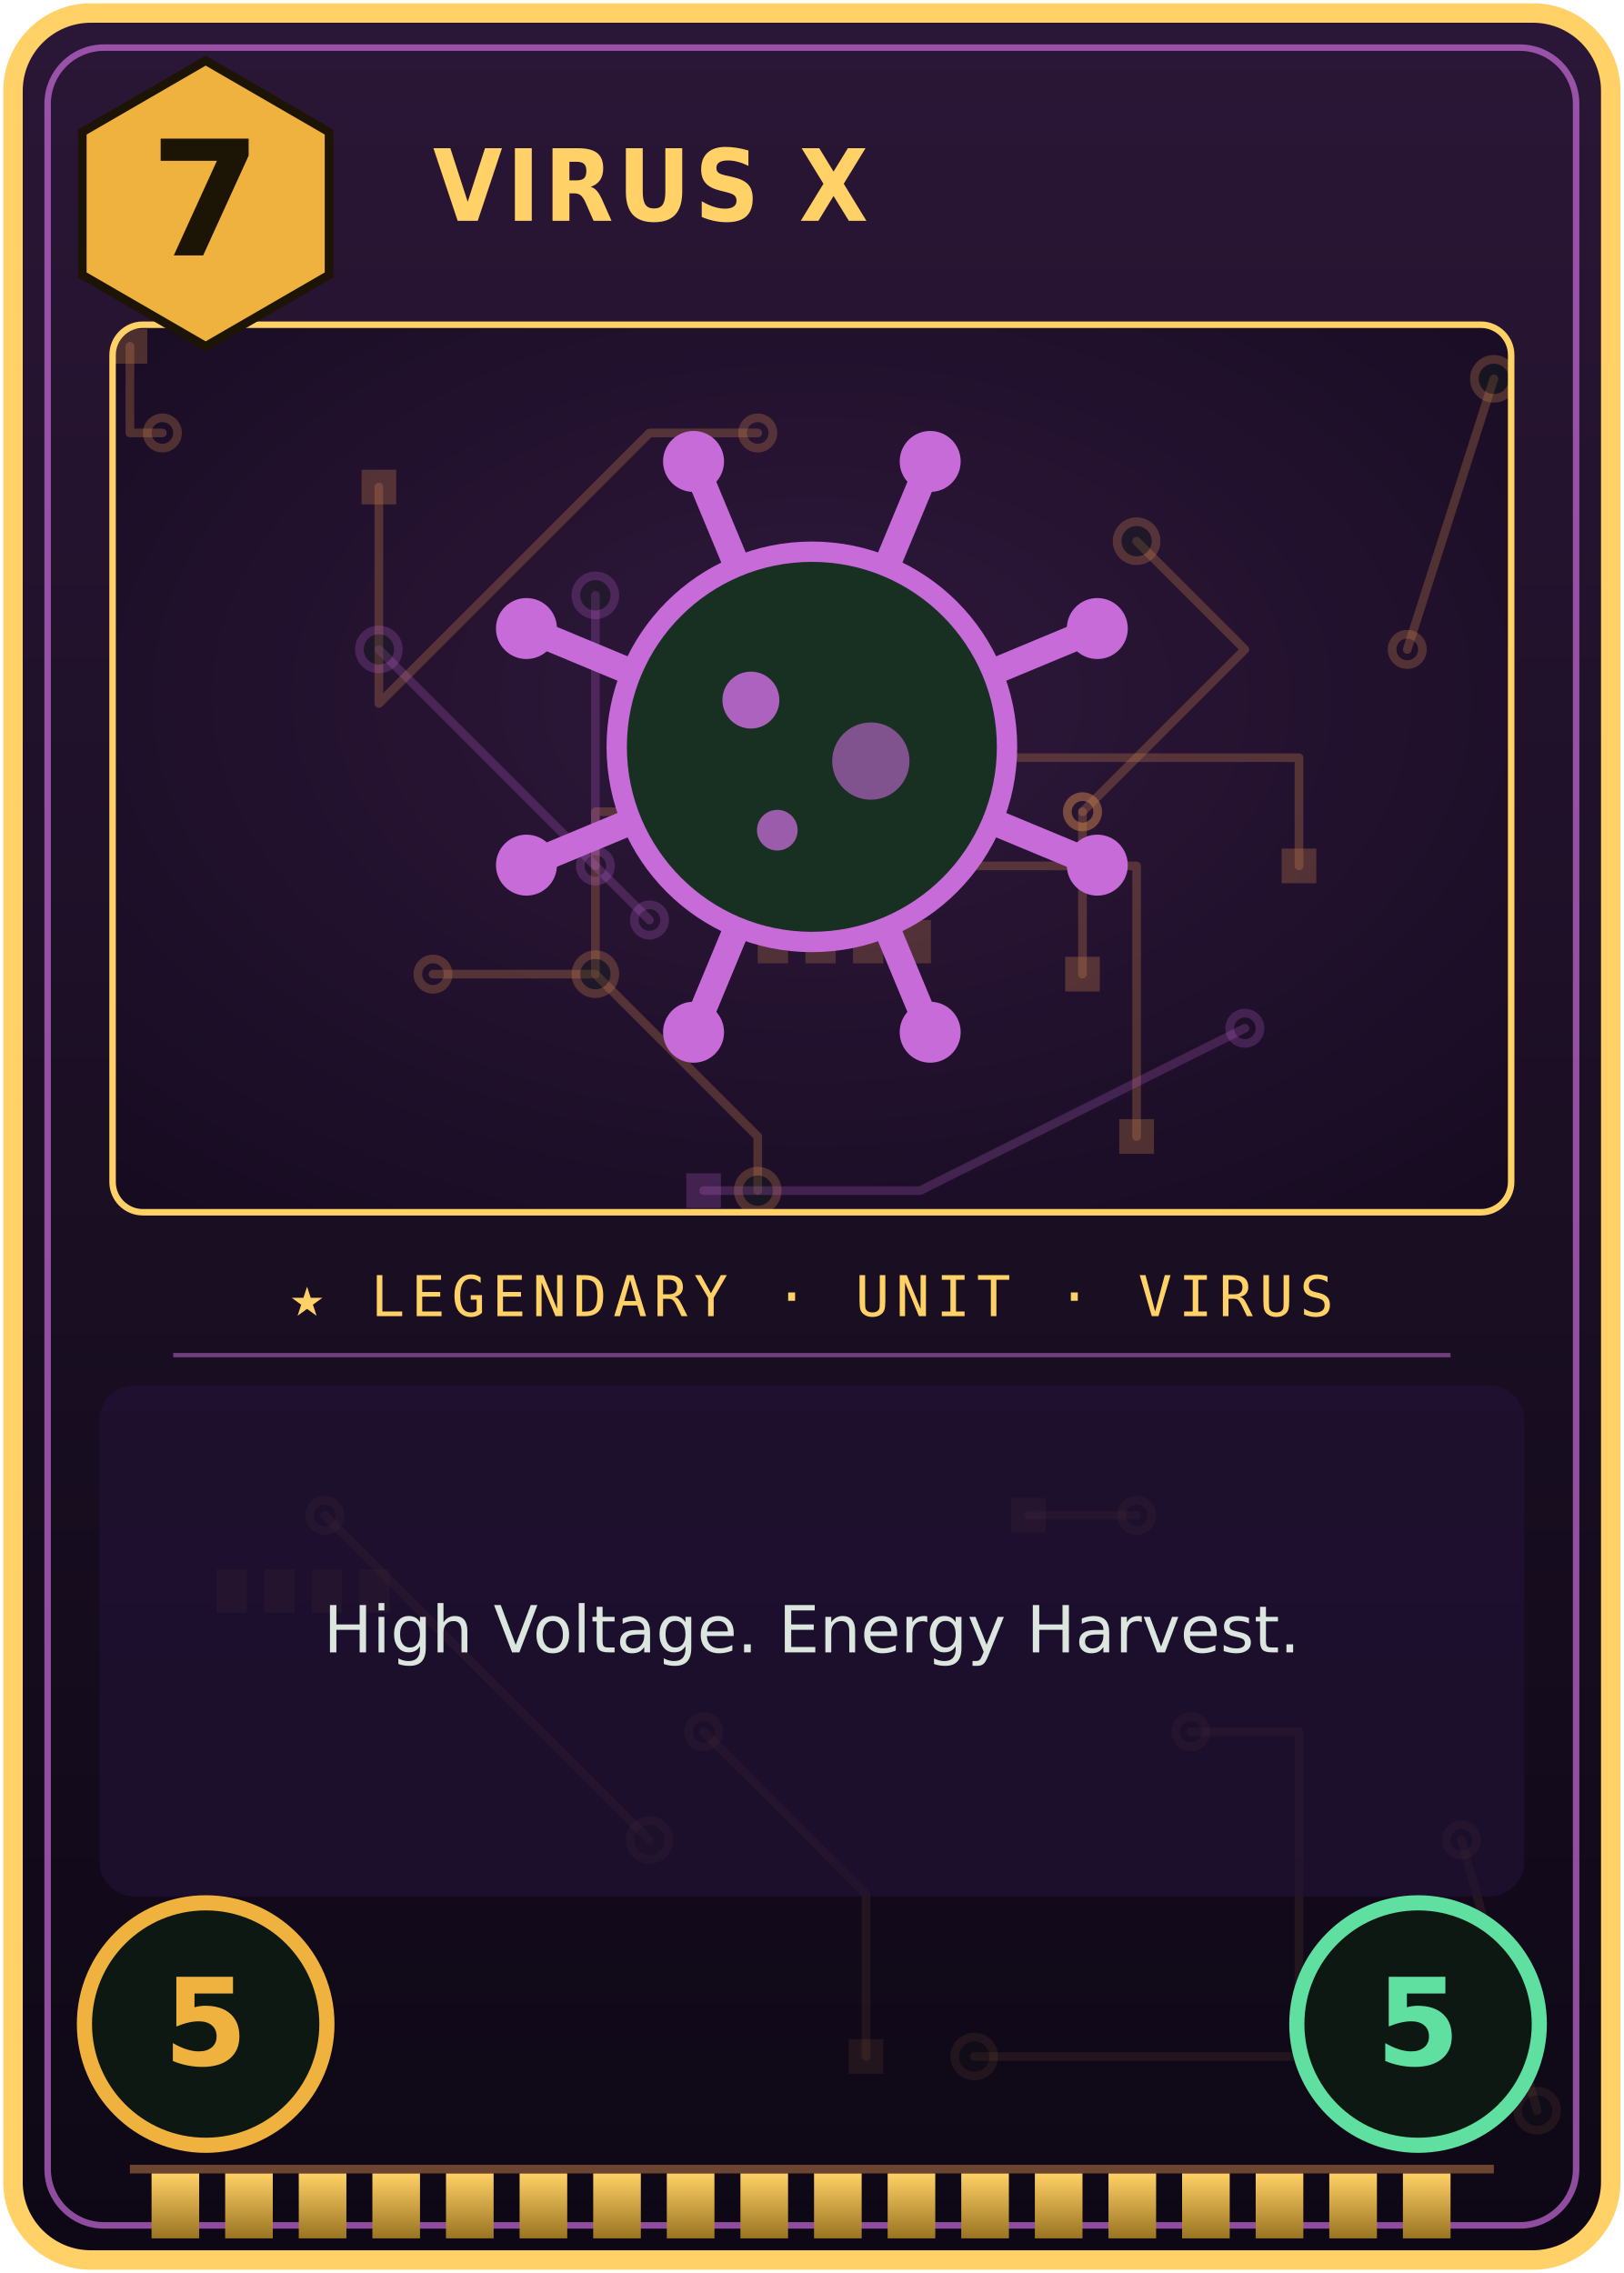
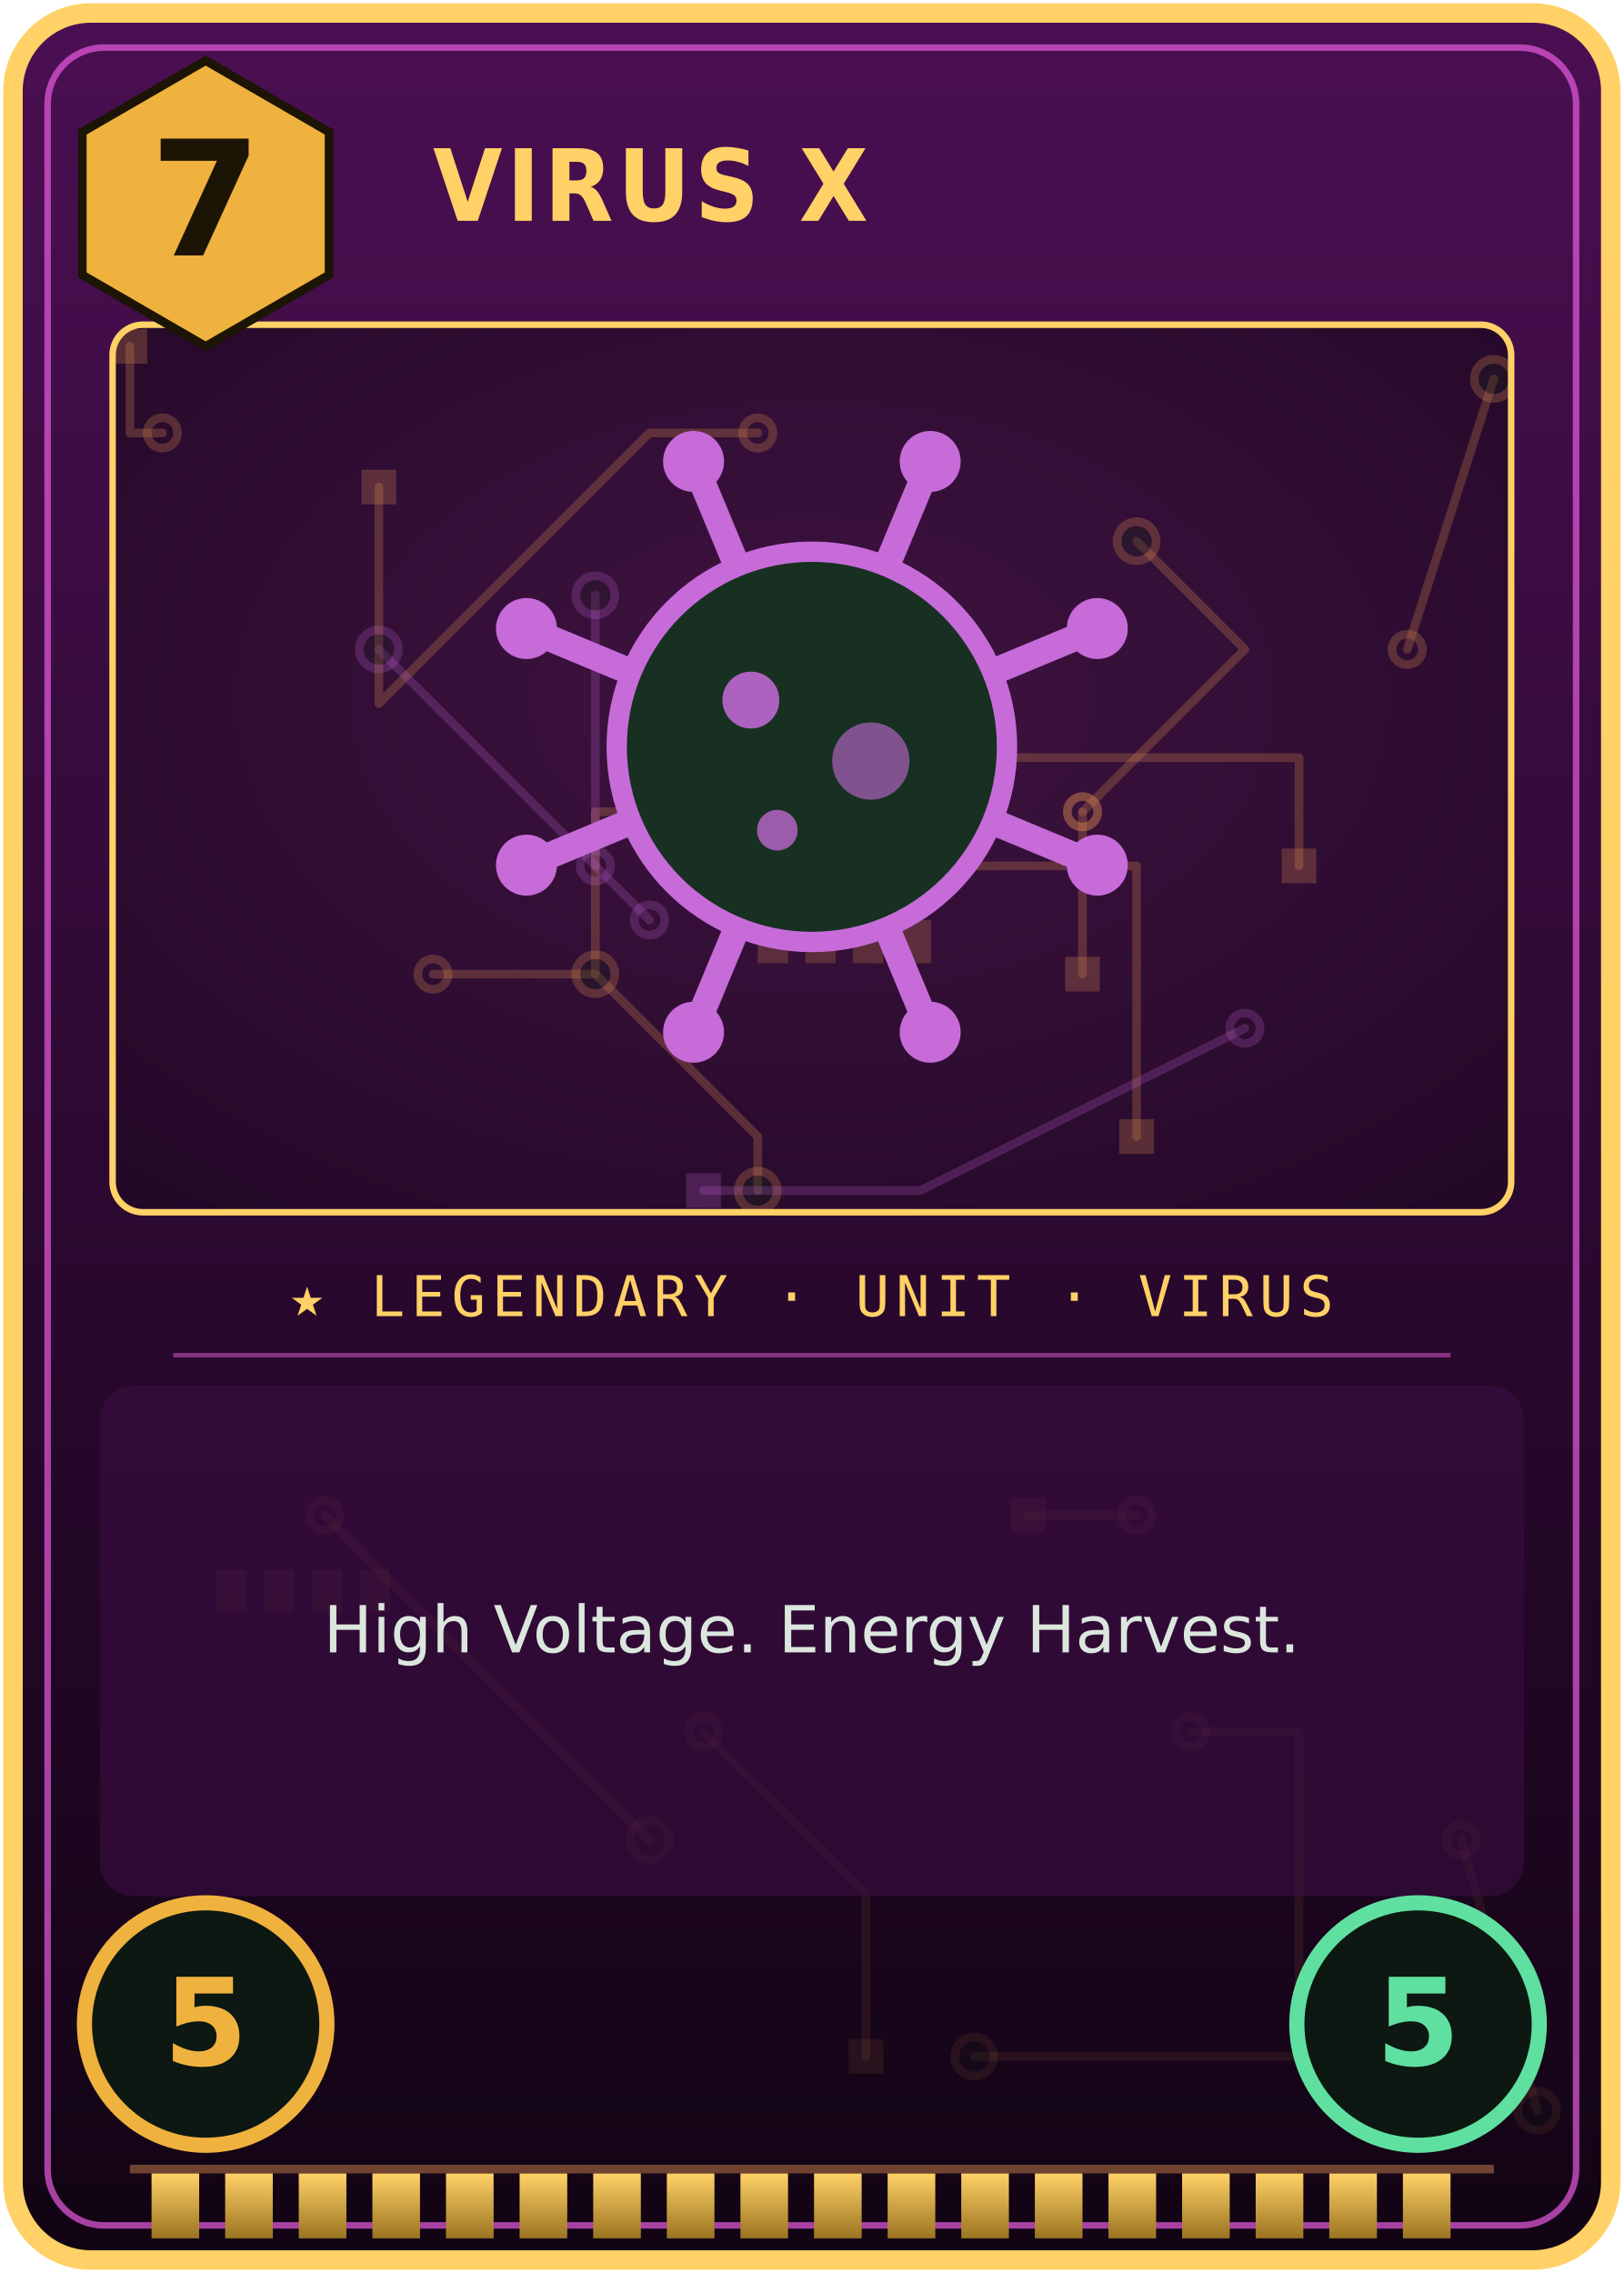
<svg xmlns="http://www.w3.org/2000/svg" width="750" height="1050" viewBox="0 0 750 1050">
  <defs>
    <linearGradient id="bggrad" x1="0" y1="0" x2="0" y2="1">
-       <stop offset="0" stop-color="#2a1636" />
-       <stop offset="0.5" stop-color="#1b0f24" />
-       <stop offset="1" stop-color="#0e0816" />
+       <stop offset="0" stop-color="#4a0f52" />
+       <stop offset="0.5" stop-color="#2d0932" />
+       <stop offset="1" stop-color="#120414" />
    </linearGradient>
    <radialGradient id="artgrad" cx="0.5" cy="0.42" r="0.75">
-       <stop offset="0" stop-color="#2f183b" />
-       <stop offset="1" stop-color="#160b21" />
+       <stop offset="0" stop-color="#3f1341" />
+       <stop offset="1" stop-color="#230827" />
    </radialGradient>
    <linearGradient id="guldgrad" x1="0" y1="0" x2="0" y2="1">
      <stop offset="0" stop-color="#ffd166" />
      <stop offset="1" stop-color="#9a7422" />
    </linearGradient>
    <clipPath id="artclip">
      <rect x="52" y="150" width="646" height="410" rx="14" />
    </clipPath>
  </defs>
  <rect x="6" y="6" width="738" height="1038" rx="36" fill="url(#bggrad)" stroke="#ffd166" stroke-width="9" />
-   <rect x="22" y="22" width="706" height="1006" rx="26" fill="none" stroke="#c76bd9" stroke-width="3" opacity="0.7" />
+   <rect x="22" y="22" width="706" height="1006" rx="26" fill="none" stroke="#e85adf" stroke-width="3" opacity="0.7" />
  <circle cx="325" cy="800" r="7" fill="none" stroke="#c9814a" stroke-width="4" opacity="0.1" />
  <path d="M 325 800 L 400 875 L 400 950" fill="none" stroke="#c9814a" stroke-width="4" stroke-linecap="round" stroke-linejoin="round" opacity="0.1" />
  <rect x="392" y="942" width="16" height="16" fill="#c9814a" opacity="0.1" />
  <circle cx="525" cy="700" r="7" fill="none" stroke="#c9814a" stroke-width="4" opacity="0.1" />
  <path d="M 525 700 L 475 700" fill="none" stroke="#c9814a" stroke-width="4" stroke-linecap="round" stroke-linejoin="round" opacity="0.1" />
  <rect x="467" y="692" width="16" height="16" fill="#c9814a" opacity="0.1" />
  <circle cx="550" cy="800" r="7" fill="none" stroke="#c9814a" stroke-width="4" opacity="0.1" />
  <path d="M 550 800 L 600 800 L 600 950 L 450 950" fill="none" stroke="#c9814a" stroke-width="4" stroke-linecap="round" stroke-linejoin="round" opacity="0.1" />
  <circle cx="450" cy="950" r="9" fill="#122419" stroke="#c9814a" stroke-width="4" opacity="0.1" />
  <circle cx="150" cy="700" r="7" fill="none" stroke="#c9814a" stroke-width="4" opacity="0.1" />
  <path d="M 150 700 L 300 850" fill="none" stroke="#c9814a" stroke-width="4" stroke-linecap="round" stroke-linejoin="round" opacity="0.1" />
  <circle cx="300" cy="850" r="9" fill="#122419" stroke="#c9814a" stroke-width="4" opacity="0.1" />
  <circle cx="675" cy="850" r="7" fill="none" stroke="#c9814a" stroke-width="4" opacity="0.1" />
  <path d="M 675 850 L 710 975" fill="none" stroke="#c9814a" stroke-width="4" stroke-linecap="round" stroke-linejoin="round" opacity="0.1" />
  <circle cx="710" cy="975" r="9" fill="#122419" stroke="#c9814a" stroke-width="4" opacity="0.1" />
  <rect x="100" y="725" width="14" height="20" fill="#c9814a" opacity="0.09" />
  <rect x="122" y="725" width="14" height="20" fill="#c9814a" opacity="0.09" />
  <rect x="144" y="725" width="14" height="20" fill="#c9814a" opacity="0.09" />
  <rect x="166" y="725" width="14" height="20" fill="#c9814a" opacity="0.09" />
  <g clip-path="url(#artclip)">
    <rect x="52" y="150" width="646" height="410" fill="url(#artgrad)" />
    <circle cx="425" cy="400" r="7" fill="none" stroke="#c9814a" stroke-width="4" opacity="0.3" />
    <path d="M 425 400 L 525 400 L 525 525" fill="none" stroke="#c9814a" stroke-width="4" stroke-linecap="round" stroke-linejoin="round" opacity="0.3" />
    <rect x="517" y="517" width="16" height="16" fill="#c9814a" opacity="0.3" />
    <circle cx="200" cy="450" r="7" fill="none" stroke="#c9814a" stroke-width="4" opacity="0.3" />
    <path d="M 200 450 L 275 450 L 350 525 L 350 550" fill="none" stroke="#c9814a" stroke-width="4" stroke-linecap="round" stroke-linejoin="round" opacity="0.3" />
    <circle cx="350" cy="550" r="9" fill="#122419" stroke="#c9814a" stroke-width="4" opacity="0.3" />
    <circle cx="350" cy="200" r="7" fill="none" stroke="#c9814a" stroke-width="4" opacity="0.3" />
    <path d="M 350 200 L 300 200 L 175 325 L 175 225" fill="none" stroke="#c9814a" stroke-width="4" stroke-linecap="round" stroke-linejoin="round" opacity="0.3" />
    <rect x="167" y="217" width="16" height="16" fill="#c9814a" opacity="0.3" />
    <circle cx="450" cy="350" r="7" fill="none" stroke="#c9814a" stroke-width="4" opacity="0.3" />
    <path d="M 450 350 L 600 350 L 600 400" fill="none" stroke="#c9814a" stroke-width="4" stroke-linecap="round" stroke-linejoin="round" opacity="0.3" />
    <rect x="592" y="392" width="16" height="16" fill="#c9814a" opacity="0.3" />
    <circle cx="650" cy="300" r="7" fill="none" stroke="#c9814a" stroke-width="4" opacity="0.3" />
    <path d="M 650 300 L 690 175" fill="none" stroke="#c9814a" stroke-width="4" stroke-linecap="round" stroke-linejoin="round" opacity="0.3" />
    <circle cx="690" cy="175" r="9" fill="#122419" stroke="#c9814a" stroke-width="4" opacity="0.3" />
    <circle cx="350" cy="300" r="7" fill="none" stroke="#c9814a" stroke-width="4" opacity="0.3" />
    <path d="M 350 300 L 350 375 L 275 375 L 275 450" fill="none" stroke="#c9814a" stroke-width="4" stroke-linecap="round" stroke-linejoin="round" opacity="0.3" />
    <circle cx="275" cy="450" r="9" fill="#122419" stroke="#c9814a" stroke-width="4" opacity="0.3" />
    <circle cx="75" cy="200" r="7" fill="none" stroke="#c9814a" stroke-width="4" opacity="0.3" />
    <path d="M 75 200 L 60 200 L 60 160 L 60 160" fill="none" stroke="#c9814a" stroke-width="4" stroke-linecap="round" stroke-linejoin="round" opacity="0.3" />
    <rect x="52" y="152" width="16" height="16" fill="#c9814a" opacity="0.3" />
    <circle cx="500" cy="375" r="7" fill="none" stroke="#c9814a" stroke-width="4" opacity="0.3" />
    <path d="M 500 375 L 500 450" fill="none" stroke="#c9814a" stroke-width="4" stroke-linecap="round" stroke-linejoin="round" opacity="0.3" />
    <rect x="492" y="442" width="16" height="16" fill="#c9814a" opacity="0.3" />
    <circle cx="500" cy="375" r="7" fill="none" stroke="#c9814a" stroke-width="4" opacity="0.3" />
    <path d="M 500 375 L 575 300 L 525 250" fill="none" stroke="#c9814a" stroke-width="4" stroke-linecap="round" stroke-linejoin="round" opacity="0.3" />
    <circle cx="525" cy="250" r="9" fill="#122419" stroke="#c9814a" stroke-width="4" opacity="0.3" />
    <rect x="350" y="425" width="14" height="20" fill="#c9814a" opacity="0.27" />
    <rect x="372" y="425" width="14" height="20" fill="#c9814a" opacity="0.27" />
    <rect x="394" y="425" width="14" height="20" fill="#c9814a" opacity="0.27" />
    <rect x="416" y="425" width="14" height="20" fill="#c9814a" opacity="0.27" />
    <circle cx="300" cy="425" r="7" fill="none" stroke="#c76bd9" stroke-width="4" opacity="0.22" />
    <path d="M 300 425 L 175 300" fill="none" stroke="#c76bd9" stroke-width="4" stroke-linecap="round" stroke-linejoin="round" opacity="0.22" />
    <circle cx="175" cy="300" r="9" fill="#122419" stroke="#c76bd9" stroke-width="4" opacity="0.22" />
    <circle cx="575" cy="475" r="7" fill="none" stroke="#c76bd9" stroke-width="4" opacity="0.22" />
    <path d="M 575 475 L 425 550 L 325 550" fill="none" stroke="#c76bd9" stroke-width="4" stroke-linecap="round" stroke-linejoin="round" opacity="0.22" />
    <rect x="317" y="542" width="16" height="16" fill="#c76bd9" opacity="0.22" />
    <circle cx="275" cy="400" r="7" fill="none" stroke="#c76bd9" stroke-width="4" opacity="0.22" />
    <path d="M 275 400 L 275 275" fill="none" stroke="#c76bd9" stroke-width="4" stroke-linecap="round" stroke-linejoin="round" opacity="0.22" />
    <circle cx="275" cy="275" r="9" fill="#122419" stroke="#c76bd9" stroke-width="4" opacity="0.22" />
    <rect x="300" y="375" width="14" height="20" fill="#c76bd9" opacity="0.198" />
    <rect x="322" y="375" width="14" height="20" fill="#c76bd9" opacity="0.198" />
    <rect x="344" y="375" width="14" height="20" fill="#c76bd9" opacity="0.198" />
    <rect x="366" y="375" width="14" height="20" fill="#c76bd9" opacity="0.198" />
    <g transform="translate(375 345) scale(0.939) translate(-375 -345)">
      <line x1="463.7" y1="381.7" x2="515.4" y2="403.2" stroke="#c76bd9" stroke-width="13" stroke-linecap="round" />
      <circle cx="515.4" cy="403.2" r="15" fill="#c76bd9" />
      <line x1="411.7" y1="433.7" x2="433.2" y2="485.4" stroke="#c76bd9" stroke-width="13" stroke-linecap="round" />
      <circle cx="433.2" cy="485.4" r="15" fill="#c76bd9" />
      <line x1="338.3" y1="433.7" x2="316.8" y2="485.4" stroke="#c76bd9" stroke-width="13" stroke-linecap="round" />
      <circle cx="316.8" cy="485.4" r="15" fill="#c76bd9" />
      <line x1="286.3" y1="381.7" x2="234.6" y2="403.2" stroke="#c76bd9" stroke-width="13" stroke-linecap="round" />
      <circle cx="234.6" cy="403.2" r="15" fill="#c76bd9" />
      <line x1="286.3" y1="308.3" x2="234.6" y2="286.8" stroke="#c76bd9" stroke-width="13" stroke-linecap="round" />
      <circle cx="234.6" cy="286.8" r="15" fill="#c76bd9" />
      <line x1="338.3" y1="256.3" x2="316.8" y2="204.6" stroke="#c76bd9" stroke-width="13" stroke-linecap="round" />
      <circle cx="316.8" cy="204.6" r="15" fill="#c76bd9" />
      <line x1="411.7" y1="256.3" x2="433.2" y2="204.6" stroke="#c76bd9" stroke-width="13" stroke-linecap="round" />
      <circle cx="433.2" cy="204.6" r="15" fill="#c76bd9" />
      <line x1="463.7" y1="308.3" x2="515.4" y2="286.8" stroke="#c76bd9" stroke-width="13" stroke-linecap="round" />
      <circle cx="515.4" cy="286.8" r="15" fill="#c76bd9" />
      <circle cx="375" cy="345" r="96" fill="#173021" stroke="#c76bd9" stroke-width="10" />
      <circle cx="345" cy="322" r="14" fill="#c76bd9" opacity="0.85" />
      <circle cx="404" cy="352" r="19" fill="#c76bd9" opacity="0.6" />
      <circle cx="358" cy="386" r="10" fill="#c76bd9" opacity="0.75" />
    </g>
  </g>
  <rect x="52" y="150" width="646" height="410" rx="14" fill="none" stroke="#ffd166" stroke-width="3" />
  <text x="200" y="102" font-family="DejaVu Sans Condensed" font-weight="bold" font-size="46" letter-spacing="2" fill="#ffd166">VIRUS X</text>
  <polygon points="95,28 152,61 152,127 95,160 38,127 38,61" fill="#f0b23e" stroke="#1c1405" stroke-width="4" />
  <text x="95" y="118" text-anchor="middle" font-family="DejaVu Sans" font-weight="bold" font-size="74" fill="#1c1405">7</text>
  <text x="375" y="608" text-anchor="middle" font-family="DejaVu Sans Mono" font-size="26" letter-spacing="3" fill="#ffd166">★ LEGENDARY · UNIT · VIRUS</text>
-   <line x1="80" y1="626" x2="670" y2="626" stroke="#c76bd9" stroke-width="2" opacity="0.5" />
-   <rect x="46" y="640" width="658" height="236" rx="16" fill="#231338" opacity="0.55" />
+   <line x1="80" y1="626" x2="670" y2="626" stroke="#e85adf" stroke-width="2" opacity="0.5" />
+   <rect x="46" y="640" width="658" height="236" rx="16" fill="#3d0d44" opacity="0.55" />
  <text x="375" y="763.3" text-anchor="middle" font-family="DejaVu Sans" font-size="30" fill="#dbe7de">High Voltage. Energy Harvest.</text>
  <circle cx="95" cy="935" r="56" fill="#0c1811" stroke="#f0b23e" stroke-width="7" />
  <text x="95" y="954" text-anchor="middle" font-family="DejaVu Sans" font-weight="bold" font-size="56" fill="#f0b23e">5</text>
  <circle cx="655" cy="935" r="56" fill="#0c1811" stroke="#5fe0a0" stroke-width="7" />
  <text x="655" y="954" text-anchor="middle" font-family="DejaVu Sans" font-weight="bold" font-size="56" fill="#5fe0a0">5</text>
  <rect x="70" y="1004" width="22" height="30" fill="url(#guldgrad)" />
  <rect x="104" y="1004" width="22" height="30" fill="url(#guldgrad)" />
  <rect x="138" y="1004" width="22" height="30" fill="url(#guldgrad)" />
  <rect x="172" y="1004" width="22" height="30" fill="url(#guldgrad)" />
  <rect x="206" y="1004" width="22" height="30" fill="url(#guldgrad)" />
  <rect x="240" y="1004" width="22" height="30" fill="url(#guldgrad)" />
  <rect x="274" y="1004" width="22" height="30" fill="url(#guldgrad)" />
  <rect x="308" y="1004" width="22" height="30" fill="url(#guldgrad)" />
  <rect x="342" y="1004" width="22" height="30" fill="url(#guldgrad)" />
  <rect x="376" y="1004" width="22" height="30" fill="url(#guldgrad)" />
  <rect x="410" y="1004" width="22" height="30" fill="url(#guldgrad)" />
  <rect x="444" y="1004" width="22" height="30" fill="url(#guldgrad)" />
  <rect x="478" y="1004" width="22" height="30" fill="url(#guldgrad)" />
  <rect x="512" y="1004" width="22" height="30" fill="url(#guldgrad)" />
  <rect x="546" y="1004" width="22" height="30" fill="url(#guldgrad)" />
  <rect x="580" y="1004" width="22" height="30" fill="url(#guldgrad)" />
  <rect x="614" y="1004" width="22" height="30" fill="url(#guldgrad)" />
  <rect x="648" y="1004" width="22" height="30" fill="url(#guldgrad)" />
  <rect x="60" y="1000" width="630" height="4" fill="#c9814a" opacity="0.5" />
</svg>
